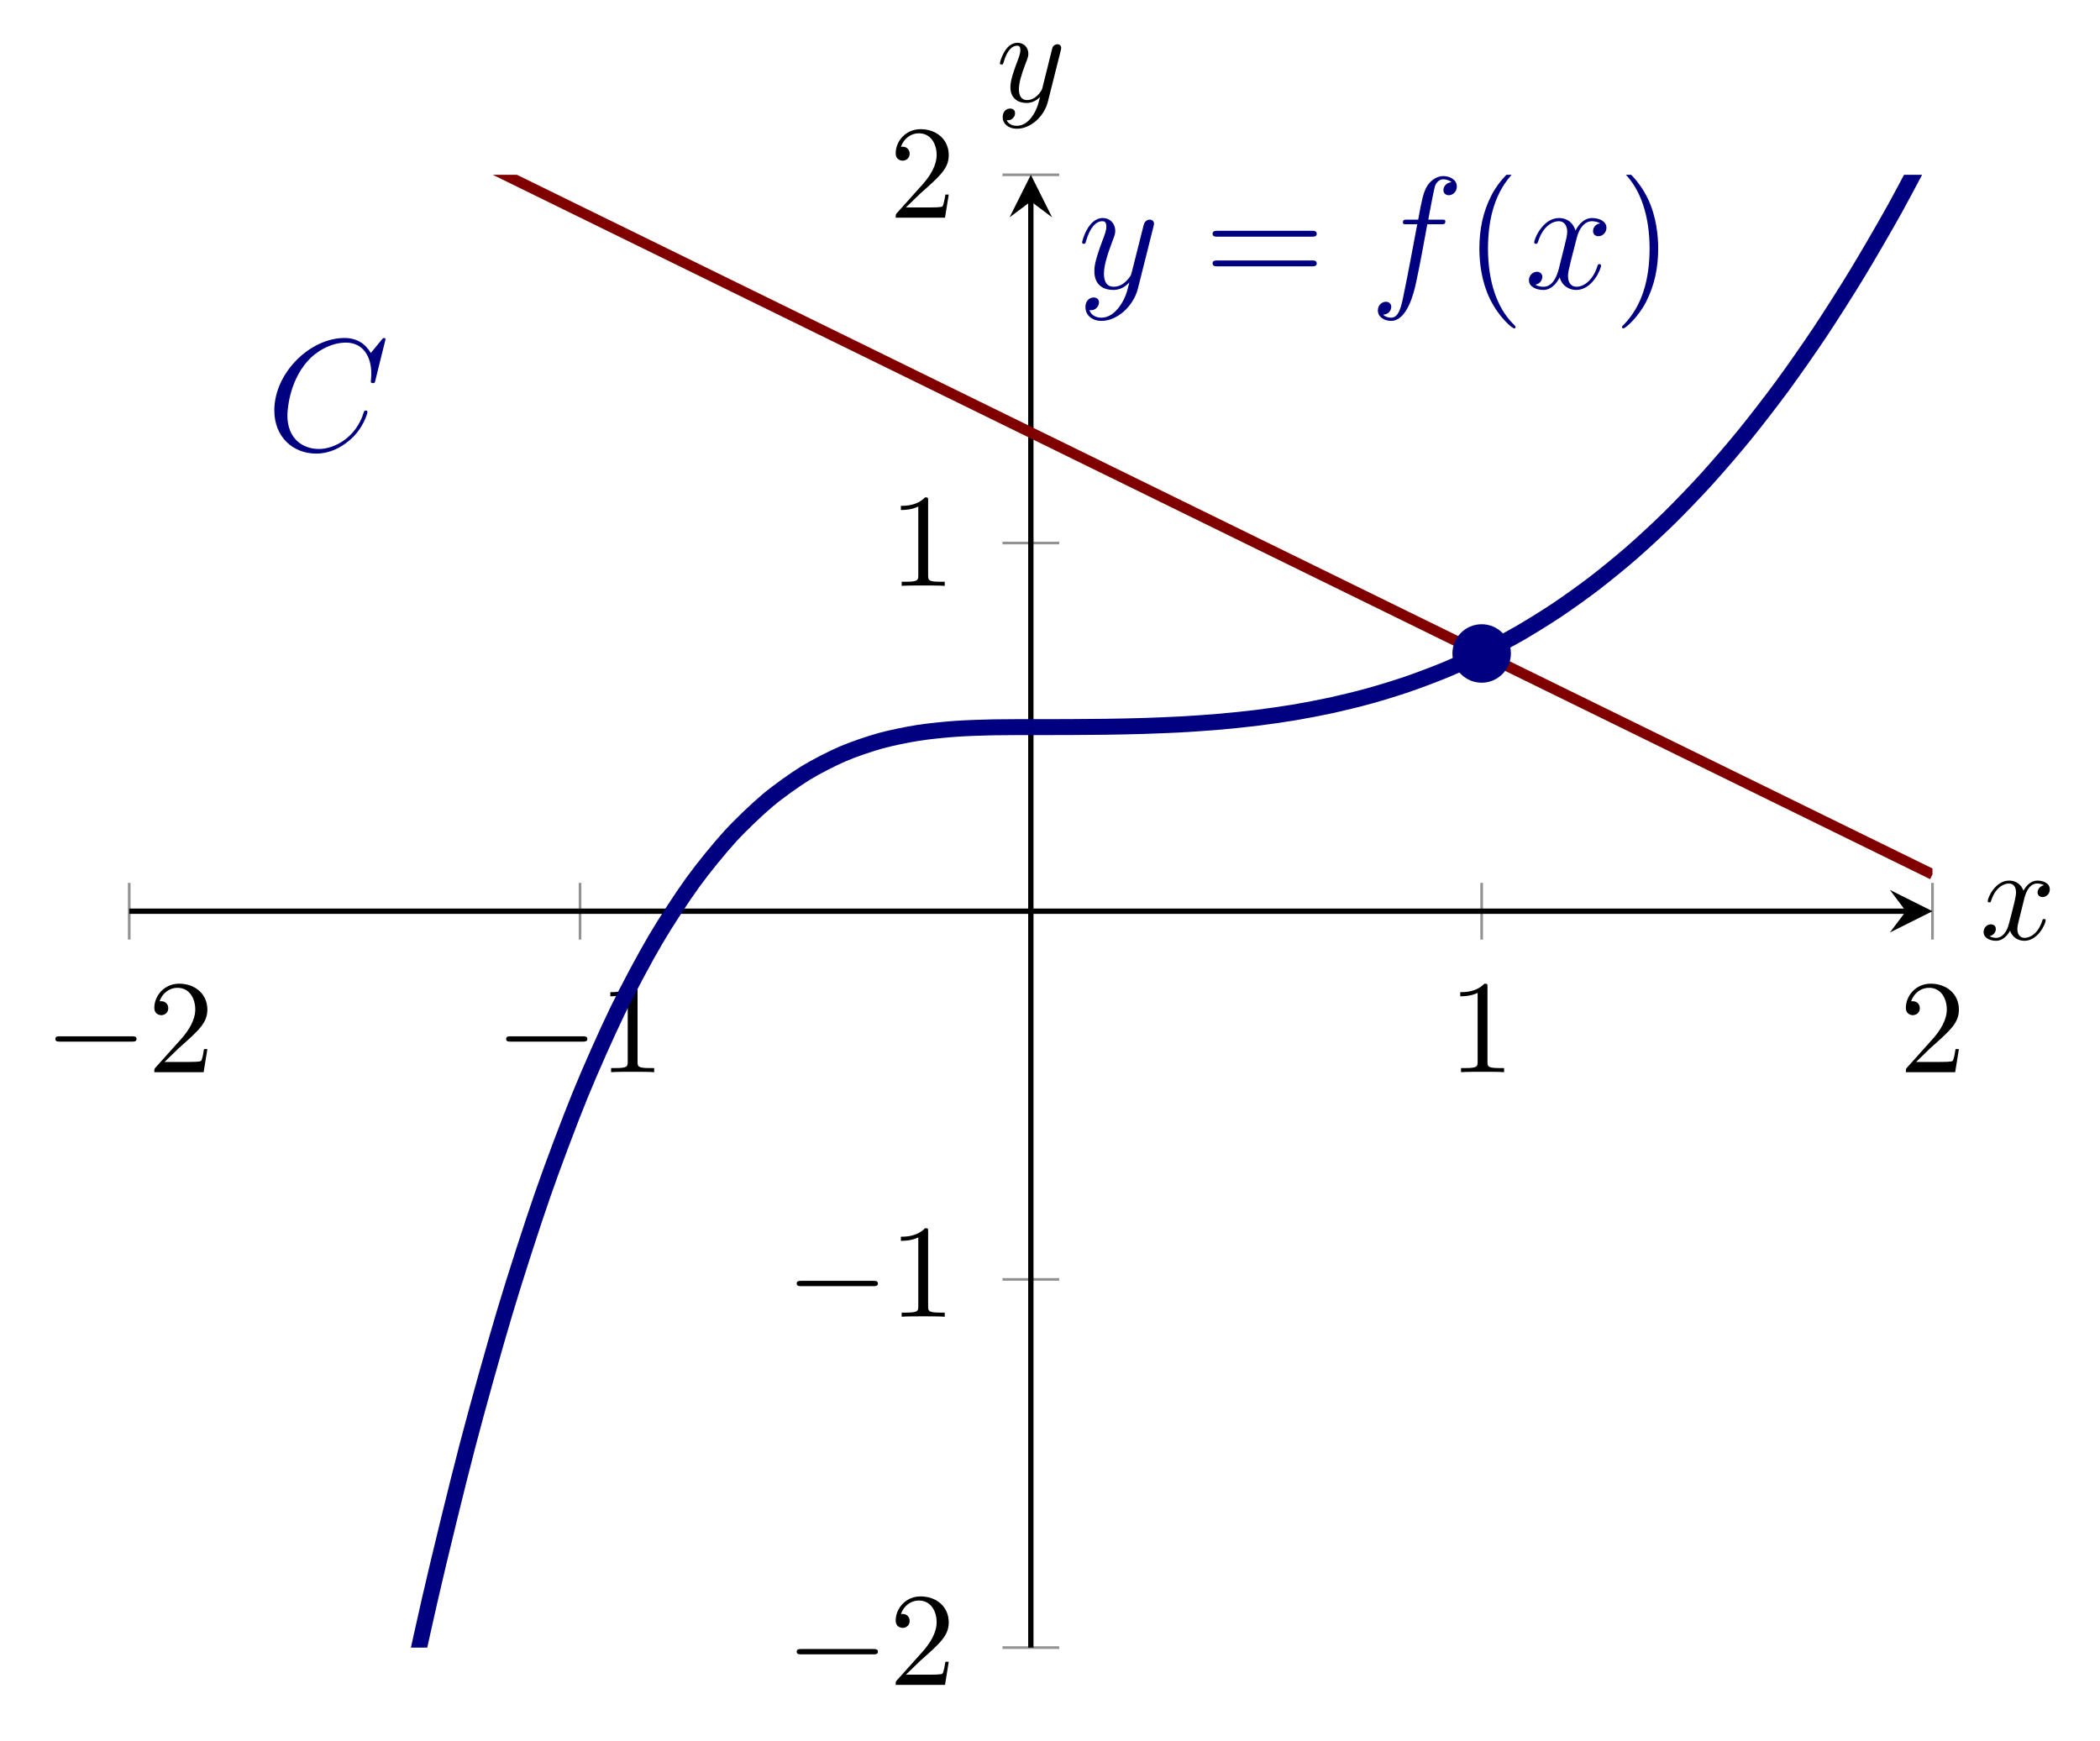
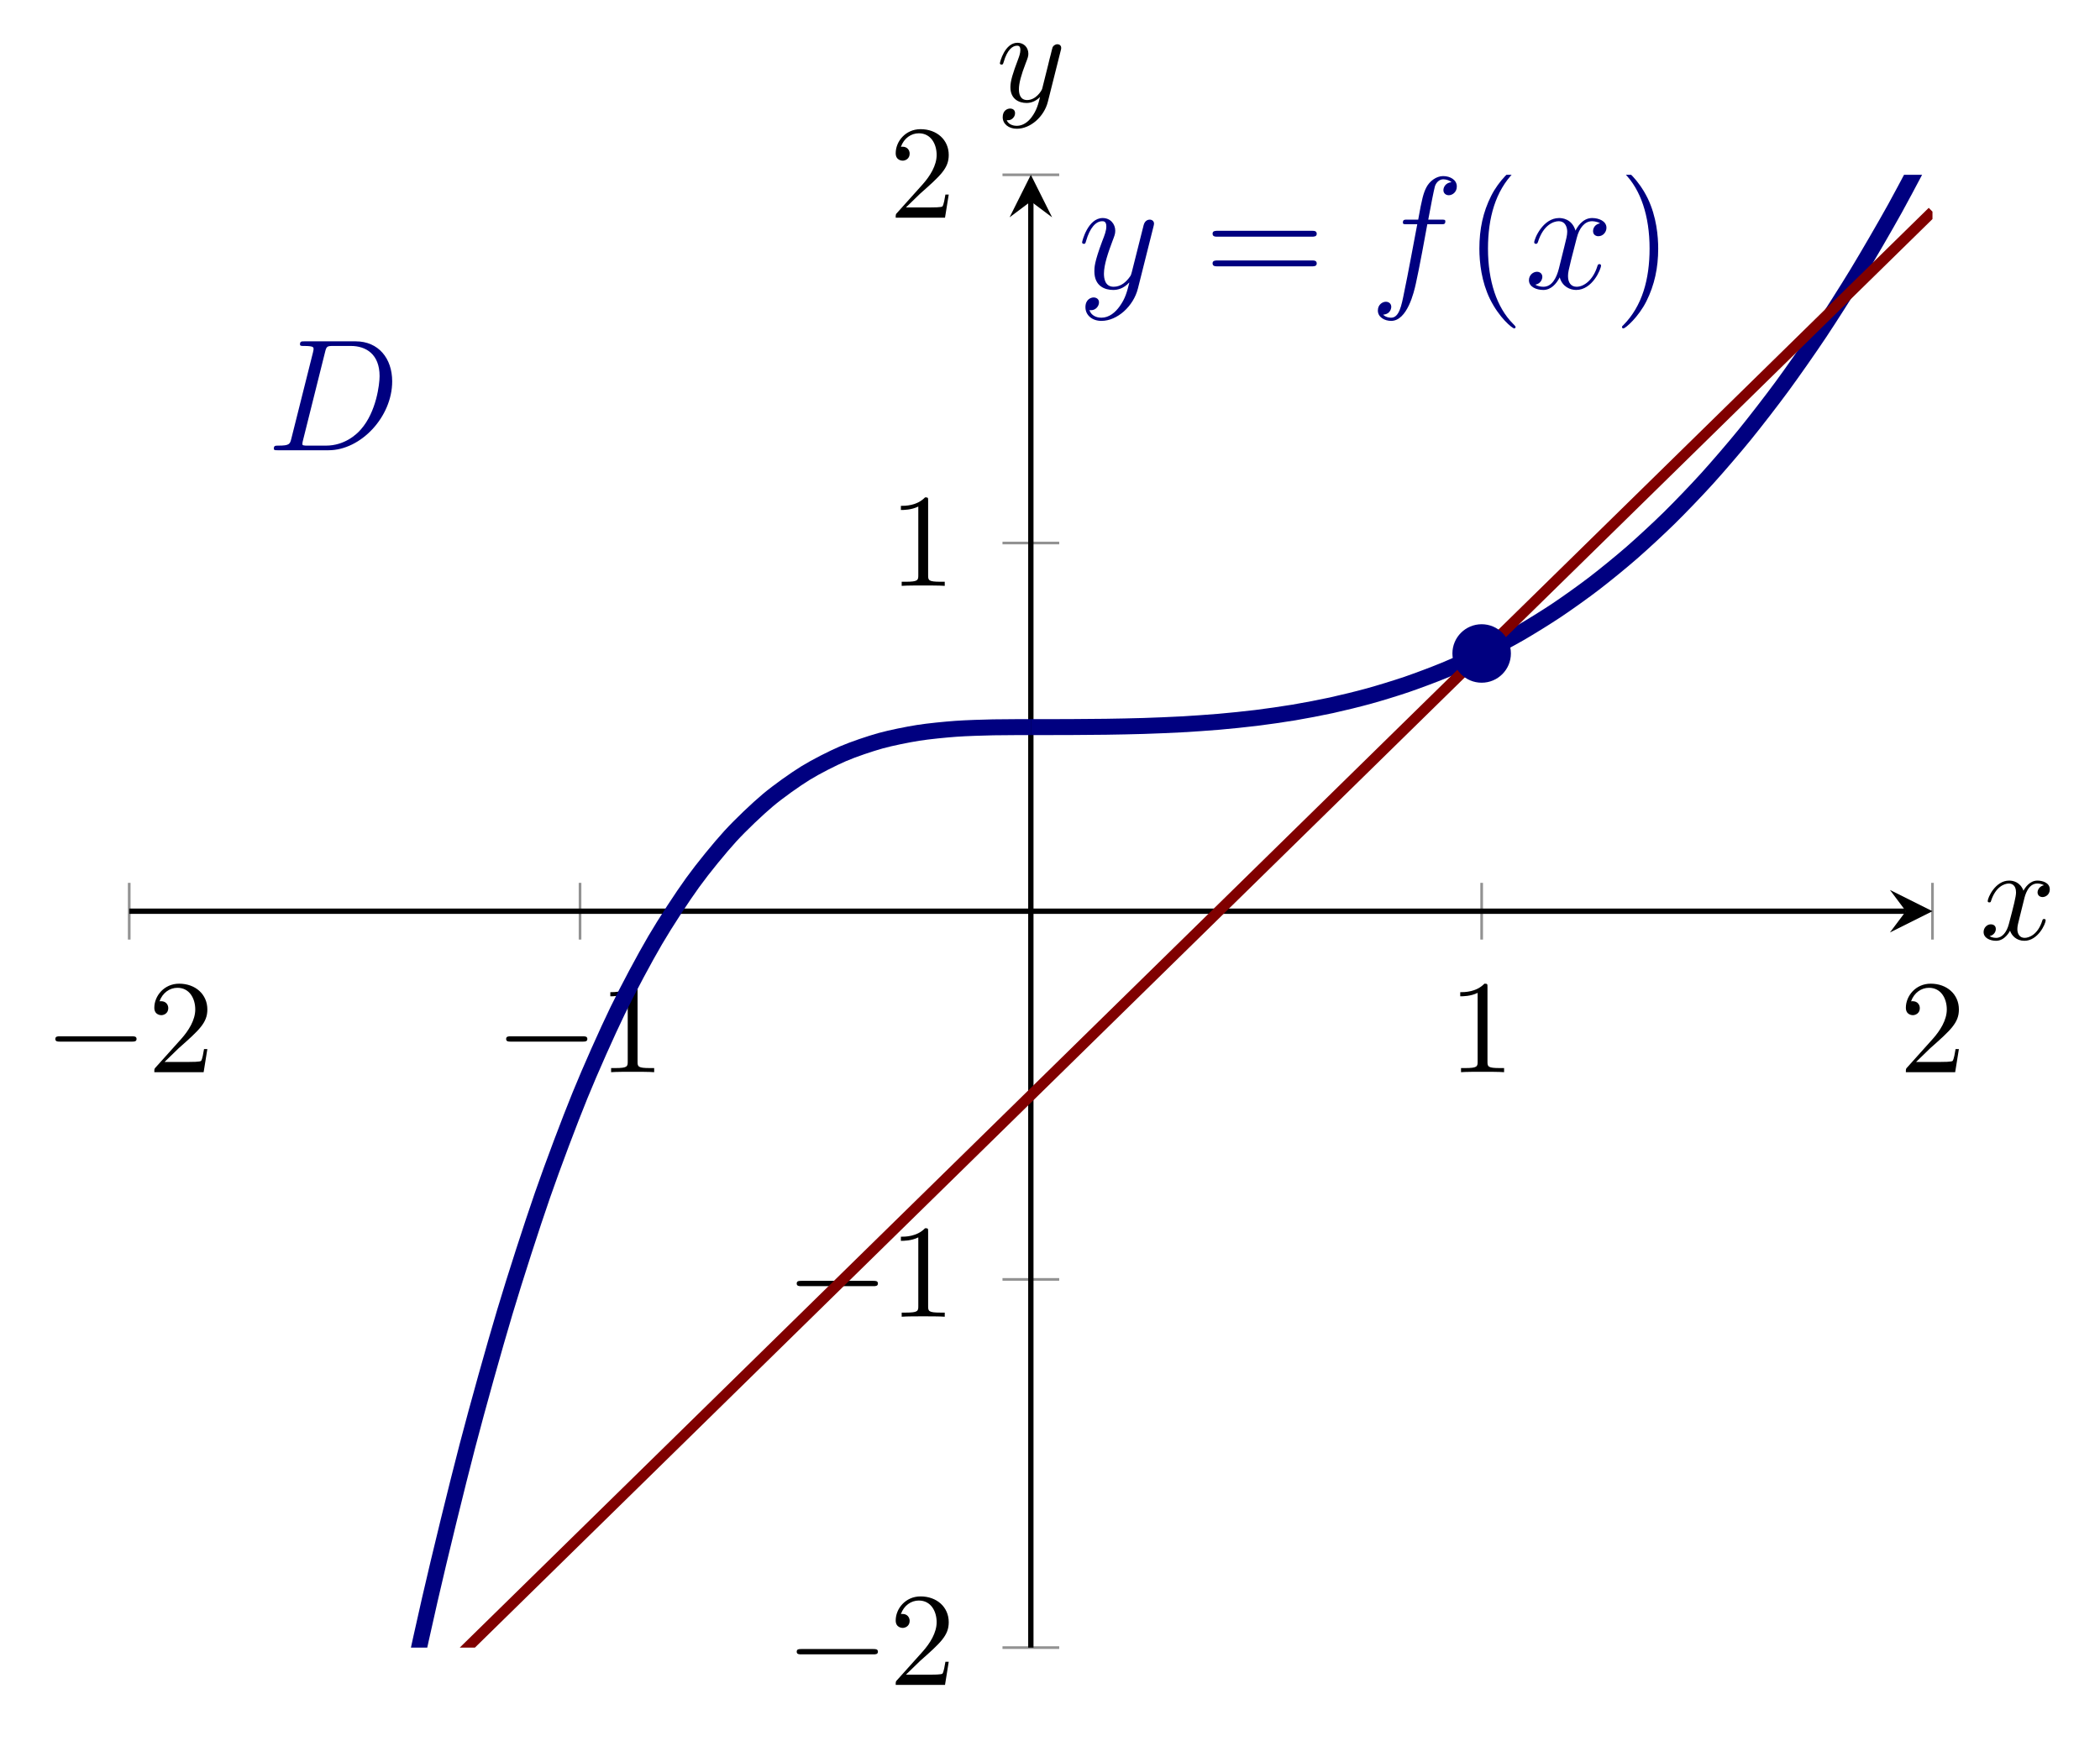
<svg xmlns="http://www.w3.org/2000/svg" xmlns:xlink="http://www.w3.org/1999/xlink" version="1.1" width="157.407pt" height="130.468pt" viewBox="0 0 157.407 130.468">
  <path transform="matrix(1,0,0,-1,9.686,275.341)" stroke-width=".199" stroke-linecap="butt" stroke-miterlimit="10" stroke-linejoin="miter" fill="none" stroke="#929292" d="M 0 204.902 L 0 209.154 M 33.791 204.902 L 33.791 209.154 M 101.373 204.902 L 101.373 209.154 M 135.164 204.902 L 135.164 209.154 " />
  <path transform="matrix(1,0,0,-1,9.686,275.341)" stroke-width=".199" stroke-linecap="butt" stroke-miterlimit="10" stroke-linejoin="miter" fill="none" stroke="#929292" d="M 65.456 151.821 L 69.708 151.821 M 65.456 179.424 L 69.708 179.424 M 65.456 234.632 L 69.708 234.632 M 65.456 262.236 L 69.708 262.236 " />
  <path transform="matrix(1,0,0,-1,9.686,275.341)" stroke-width=".399" stroke-linecap="butt" stroke-miterlimit="10" stroke-linejoin="miter" fill="none" stroke="#000000" d="M 0 207.028 L 133.171 207.028 " />
  <path transform="matrix(1,0,0,-1,142.8573,68.31287)" d="M 1.993 0 L -1.196 1.594 L 0 0 L -1.196 -1.594 " />
  <path transform="matrix(1,0,0,-1,9.686,275.341)" stroke-width=".399" stroke-linecap="butt" stroke-miterlimit="10" stroke-linejoin="miter" fill="none" stroke="#000000" d="M 67.582 151.821 L 67.582 260.243 " />
  <path transform="matrix(0,-1,-1,-0,77.26791,15.09787)" d="M 1.993 0 L -1.196 1.594 L 0 0 L -1.196 -1.594 " />
  <symbol id="font_0_1">
    <path d="M .576 0 C .593 0 .611 0 .611 .02 C .611 .04 .593 .04 .576 .04 L .035 .04 C .018 .04 0 .04 0 .02 C 0 0 .018 0 .035 0 L .576 0 Z " />
  </symbol>
  <use xlink:href="#font_0_1" transform="matrix(9.9626,0,0,-9.9626,4.147896,78.0896)" />
  <symbol id="font_1_2">
    <path d="M .077 .077 L .183 .18 C .339 .318 .399 .372 .399 .472 C .399 .586 .309 .666 .187 .666 C .074 .666 0 .574 0 .485 C 0 .429 .05 .429 .053 .429 C .07 .429 .105 .441 .105 .482 C .105 .508 .087 .534 .052 .534 C .044 .534 .042 .534 .039 .533 C .062 .598 .116 .635 .174 .635 C .265 .635 .308 .554 .308 .472 C .308 .392 .258 .313 .203 .251 L .011 .037 C 0 .026 0 .024 0 0 L .371 0 L .399 .174 L .374 .174 C .369 .144 .362 .1 .352 .085 C .345 .077 .279 .077 .257 .077 L .077 .077 Z " />
  </symbol>
  <use xlink:href="#font_1_2" transform="matrix(9.9626,0,0,-9.9626,11.56713,80.381)" />
  <use xlink:href="#font_0_1" transform="matrix(9.9626,0,0,-9.9626,37.9379,78.0896)" />
  <symbol id="font_1_1">
    <path d="M .205 .64 C .205 .664 .205 .666 .182 .666 C .12 .602 .032 .602 0 .602 L 0 .571 C .02 .571 .079 .571 .131 .597 L .131 .079 C .131 .043 .128 .031 .038 .031 L .006 .031 L .006 0 C .041 .003 .128 .003 .168 .003 C .208 .003 .295 .003 .33 0 L .33 .031 L .298 .031 C .208 .031 .205 .042 .205 .079 L .205 .64 Z " />
  </symbol>
  <use xlink:href="#font_1_1" transform="matrix(9.9626,0,0,-9.9626,45.74668,80.381)" />
  <use xlink:href="#font_1_1" transform="matrix(9.9626,0,0,-9.9626,109.4527,80.381)" />
  <use xlink:href="#font_1_2" transform="matrix(9.9626,0,0,-9.9626,142.8551,80.381)" />
  <use xlink:href="#font_0_1" transform="matrix(9.9626,0,0,-9.9626,59.7179,124.0256)" />
  <use xlink:href="#font_1_2" transform="matrix(9.9626,0,0,-9.9626,67.13813,126.317)" />
  <use xlink:href="#font_0_1" transform="matrix(9.9626,0,0,-9.9626,59.7179,96.42261)" />
  <use xlink:href="#font_1_1" transform="matrix(9.9626,0,0,-9.9626,67.52667,98.71401)" />
  <use xlink:href="#font_1_1" transform="matrix(9.9626,0,0,-9.9626,67.52667,43.92199)" />
  <use xlink:href="#font_1_2" transform="matrix(9.9626,0,0,-9.9626,67.13813,16.319)" />
  <clipPath id="cp2">
    <path transform="matrix(1,0,0,-1,9.686,275.341)" d="M 0 151.821 L 135.164 151.821 L 135.164 262.236 L 0 262.236 Z " />
  </clipPath>
  <g clip-path="url(#cp2)">
    <path transform="matrix(1,0,0,-1,9.686,275.341)" stroke-width="1.196" stroke-linecap="butt" stroke-miterlimit="10" stroke-linejoin="miter" fill="none" stroke="#000080" d="M 0 0 C 0 0 2.034 19.43 2.816 26.469 C 3.597 33.509 4.85 44.294 5.632 50.734 C 6.413 57.175 7.666 67.022 8.448 72.891 C 9.229 78.76 10.482 87.711 11.264 93.034 C 12.045 98.358 13.298 106.456 14.079 111.261 C 14.861 116.067 16.114 123.354 16.895 127.667 C 17.677 131.98 18.93 138.5 19.711 142.347 C 20.493 146.195 21.746 151.99 22.527 155.399 C 23.309 158.807 24.562 163.919 25.343 166.916 C 26.124 169.913 27.378 174.385 28.159 176.996 C 28.94 179.607 30.194 183.482 30.975 185.734 C 31.756 187.986 33.009 191.306 33.791 193.226 C 34.572 195.145 35.825 197.954 36.607 199.568 C 37.388 201.181 38.641 203.521 39.423 204.855 C 40.204 206.19 41.457 208.103 42.239 209.184 C 43.02 210.266 44.273 211.795 45.054 212.651 C 45.836 213.506 47.089 214.695 47.87 215.351 C 48.652 216.007 49.905 216.896 50.686 217.379 C 51.468 217.863 52.721 218.496 53.502 218.833 C 54.284 219.17 55.537 219.59 56.318 219.808 C 57.099 220.025 58.353 220.275 59.134 220.399 C 59.915 220.523 61.168 220.645 61.95 220.702 C 62.731 220.76 63.984 220.796 64.766 220.814 C 65.547 220.832 67.582 220.83 67.582 220.83 " />
    <path transform="matrix(1,0,0,-1,9.686,275.341)" stroke-width="1.196" stroke-linecap="butt" stroke-miterlimit="10" stroke-linejoin="miter" fill="none" stroke="#000080" d="M 67.582 220.83 C 67.582 220.83 69.616 220.83 70.398 220.833 C 71.179 220.837 72.432 220.844 73.214 220.856 C 73.995 220.867 75.248 220.891 76.03 220.916 C 76.811 220.941 78.064 220.991 78.846 221.034 C 79.627 221.078 80.88 221.162 81.661 221.229 C 82.443 221.297 83.696 221.423 84.477 221.52 C 85.259 221.617 86.512 221.795 87.293 221.926 C 88.075 222.057 89.328 222.295 90.109 222.466 C 90.891 222.637 92.144 222.943 92.925 223.159 C 93.706 223.375 94.96 223.758 95.741 224.025 C 96.522 224.292 97.775 224.76 98.557 225.082 C 99.338 225.405 100.591 225.967 101.373 226.351 C 102.154 226.735 103.407 227.399 104.189 227.849 C 104.97 228.299 106.223 229.074 107.005 229.597 C 107.786 230.119 109.039 231.013 109.82 231.613 C 110.602 232.212 111.855 233.234 112.636 233.916 C 113.418 234.598 114.671 235.757 115.452 236.526 C 116.234 237.296 117.487 238.6 118.268 239.462 C 119.05 240.325 120.303 241.782 121.084 242.743 C 121.865 243.704 123.119 245.324 123.9 246.389 C 124.681 247.453 125.934 249.244 126.716 250.417 C 127.497 251.591 128.75 253.56 129.532 254.849 C 130.313 256.137 131.566 258.294 132.348 259.702 C 133.129 261.109 135.164 264.995 135.164 264.995 " />
-     <path transform="matrix(1,0,0,-1,9.686,275.341)" stroke-width=".797" stroke-linecap="butt" stroke-miterlimit="10" stroke-linejoin="miter" fill="none" stroke="#800000" d="M 0 276.038 L 5.632 273.277 L 11.264 270.517 L 16.895 267.756 L 22.527 264.996 L 28.159 262.236 L 33.791 259.475 L 39.423 256.715 L 45.054 253.955 L 50.686 251.194 L 56.318 248.434 L 61.95 245.674 L 67.582 242.913 L 73.213 240.153 L 78.845 237.392 L 84.477 234.632 L 90.109 231.872 L 95.741 229.111 L 101.372 226.351 L 107.004 223.591 L 112.636 220.83 L 118.268 218.07 L 123.9 215.31 L 129.531 212.549 L 135.163 209.789 " />
    <symbol id="font_3_1">
-       <path d="M .697 .716 C .697 .725 .69 .725 .688 .725 C .686 .725 .682 .725 .674 .715 L .605 .631 C .57 .691 .515 .725 .44 .725 C .224 .725 0 .506 0 .271 C 0 .104 .117 0 .263 0 C .343 0 .413 .034 .471 .083 C .558 .156 .584 .253 .584 .261 C .584 .27 .576 .27 .573 .27 C .564 .27 .563 .264 .561 .26 C .515 .104 .38 .029 .28 .029 C .174 .029 .082 .097 .082 .239 C .082 .271 .092 .445 .205 .576 C .26 .64 .354 .696 .449 .696 C .559 .696 .608 .605 .608 .503 C .608 .477 .605 .455 .605 .451 C .605 .442 .615 .442 .618 .442 C .629 .442 .63 .443 .634 .461 L .697 .716 Z " />
+       <path d="M .11 .074 C .101 .039 .099 .029 .029 .029 C .01 .029 0 .029 0 .011 C 0 0 .006 0 .026 0 L .343 0 C .545 0 .742 .209 .742 .432 C .742 .576 .656 .683 .513 .683 L .192 .683 C .173 .683 .164 .683 .164 .664 C .164 .654 .173 .654 .188 .654 C .249 .654 .249 .646 .249 .635 C .249 .633 .249 .627 .245 .612 L .11 .074 M .321 .615 C .33 .652 .334 .654 .373 .654 L .483 .654 C .577 .654 .663 .603 .663 .465 C .663 .415 .643 .241 .546 .131 C .518 .098 .442 .029 .327 .029 L .213 .029 C .199 .029 .197 .029 .191 .03 C .18 .031 .179 .033 .179 .041 C .179 .048 .181 .054 .183 .063 L .321 .615 Z " />
    </symbol>
-     <use xlink:href="#font_3_1" transform="matrix(11.9552,0,0,-11.9552,20.56176,34.00607)" fill="#000080" />
+     <use xlink:href="#font_3_1" transform="matrix(11.9552,0,0,-11.9552,20.52589,33.75501)" fill="#000080" />
    <symbol id="font_3_4">
      <path d="M .236 .092 C .209 .054 .17 .02 .121 .02 C .109 .02 .061 .022 .046 .068 C .049 .067 .054 .067 .056 .067 C .086 .067 .106 .093 .106 .116 C .106 .139 .087 .147 .072 .147 C .056 .147 .021 .135 .021 .086 C .021 .035 .064 0 .121 0 C .221 0 .322 .092 .35 .203 L .448 .593 C .449 .598 .451 .604 .451 .61 C .451 .625 .439 .635 .424 .635 C .415 .635 .394 .631 .386 .601 L .312 .307 C .307 .289 .307 .287 .299 .276 C .279 .248 .246 .214 .198 .214 C .142 .214 .137 .269 .137 .296 C .137 .353 .164 .43 .191 .502 C .202 .531 .208 .545 .208 .565 C .208 .607 .178 .645 .129 .645 C .037 .645 0 .5 0 .492 C 0 .488 .004 .483 .011 .483 C .02 .483 .021 .487 .025 .501 C .049 .585 .087 .625 .126 .625 C .135 .625 .152 .625 .152 .592 C .152 .566 .141 .537 .126 .499 C .077 .368 .077 .335 .077 .311 C .077 .216 .145 .194 .195 .194 C .224 .194 .26 .203 .295 .24 L .296 .239 C .281 .18 .271 .141 .236 .092 Z " />
    </symbol>
    <use xlink:href="#font_3_4" transform="matrix(11.9552,0,0,-11.9552,81.10879,24.05685)" fill="#000080" />
    <symbol id="font_4_3">
      <path d="M .621 .186 C .635 .186 .653 .186 .653 .204 C .653 .223 .636 .223 .621 .223 L .032 .223 C .018 .223 0 .223 0 .205 C 0 .186 .017 .186 .032 .186 L .621 .186 M .621 0 C .635 0 .653 0 .653 .018 C .653 .037 .636 .037 .621 .037 L .032 .037 C .018 .037 0 .037 0 .019 C 0 0 .017 0 .032 0 L .621 0 Z " />
    </symbol>
    <use xlink:href="#font_4_3" transform="matrix(11.9552,0,0,-11.9552,90.88958,19.96817)" fill="#000080" />
    <symbol id="font_3_2">
      <path d="M .395 .606 C .415 .606 .423 .606 .423 .625 C .423 .635 .415 .635 .397 .635 L .316 .635 C .335 .738 .349 .809 .357 .841 C .363 .865 .384 .888 .41 .888 C .431 .888 .452 .879 .462 .87 C .423 .866 .411 .837 .411 .82 C .411 .8 .426 .788 .445 .788 C .465 .788 .495 .805 .495 .843 C .495 .885 .453 .908 .409 .908 C .366 .908 .324 .876 .304 .837 C .286 .802 .276 .766 .253 .635 L .186 .635 C .167 .635 .157 .635 .157 .617 C .157 .606 .163 .606 .183 .606 L .247 .606 C .229 .513 .188 .287 .165 .18 C .148 .093 .133 .02 .083 .02 C .08 .02 .051 .02 .033 .039 C .084 .043 .084 .087 .084 .088 C .084 .108 .069 .12 .05 .12 C .03 .12 0 .103 0 .065 C 0 .022 .044 0 .083 0 C .185 0 .227 .183 .238 .233 C .256 .31 .305 .576 .31 .606 L .395 .606 Z " />
    </symbol>
    <use xlink:href="#font_3_2" transform="matrix(11.9552,0,0,-11.9552,103.2787,24.05685)" fill="#000080" />
    <symbol id="font_4_1">
      <path d="M .227 .008 C .227 .011 .227 .013 .21 .03 C .11 .131 .054 .296 .054 .5 C .054 .694 .101 .861 .217 .979 C .227 .988 .227 .99 .227 .993 C .227 .999 .222 1.001 .218 1.001 C .205 1.001 .123 .929 .074 .831 C .023 .73 0 .623 0 .5 C 0 .411 .014 .292 .066 .185 C .125 .065 .207 0 .218 0 C .222 0 .227 .002 .227 .008 Z " />
    </symbol>
    <use xlink:href="#font_4_1" transform="matrix(11.9552,0,0,-11.9552,110.8876,24.61874)" fill="#000080" />
    <symbol id="font_3_3">
      <path d="M .446 .418 C .414 .412 .402 .388 .402 .369 C .402 .345 .421 .337 .435 .337 C .465 .337 .486 .363 .486 .39 C .486 .432 .438 .451 .396 .451 C .335 .451 .301 .391 .292 .372 C .269 .447 .207 .451 .189 .451 C .087 .451 .033 .32 .033 .298 C .033 .294 .037 .289 .044 .289 C .052 .289 .054 .295 .056 .299 C .09 .41 .157 .431 .186 .431 C .231 .431 .24 .389 .24 .365 C .24 .343 .234 .32 .222 .272 L .188 .135 C .173 .075 .144 .02 .091 .02 C .086 .02 .061 .02 .04 .033 C .076 .04 .084 .07 .084 .082 C .084 .102 .069 .114 .05 .114 C .026 .114 0 .093 0 .061 C 0 .019 .047 0 .09 0 C .138 0 .172 .038 .193 .079 C .209 .02 .259 0 .296 0 C .398 0 .452 .131 .452 .153 C .452 .158 .448 .162 .442 .162 C .433 .162 .432 .157 .429 .149 C .402 .061 .344 .02 .299 .02 C .264 .02 .245 .046 .245 .087 C .245 .109 .249 .125 .265 .191 L .3 .327 C .315 .387 .349 .431 .395 .431 C .397 .431 .425 .431 .446 .418 Z " />
    </symbol>
    <use xlink:href="#font_3_3" transform="matrix(11.9552,0,0,-11.9552,114.6027,21.73754)" fill="#000080" />
    <symbol id="font_4_2">
      <path d="M .227 .5 C .227 .576 .217 .7 .161 .816 C .102 .936 .02 1.001 .009 1.001 C .005 1.001 0 .999 0 .993 C 0 .99 0 .988 .017 .971 C .117 .87 .173 .705 .173 .501 C .173 .307 .126 .14 .01 .022 C 0 .013 0 .011 0 .008 C 0 .002 .005 0 .009 0 C .022 0 .104 .072 .153 .17 C .204 .272 .227 .38 .227 .5 Z " />
    </symbol>
    <use xlink:href="#font_4_2" transform="matrix(11.9552,0,0,-11.9552,121.5775,24.61874)" fill="#000080" />
+     <path transform="matrix(1,0,0,-1,9.686,275.341)" stroke-width=".797" stroke-linecap="butt" stroke-miterlimit="10" stroke-linejoin="miter" fill="none" stroke="#800000" d="M 0 126.977 L 5.632 132.498 L 11.264 138.019 L 16.895 143.539 L 22.527 149.06 L 28.159 154.581 L 33.791 160.102 L 39.423 165.622 L 45.054 171.143 L 50.686 176.664 L 56.318 182.185 L 61.95 187.705 L 67.582 193.226 L 73.213 198.747 L 78.845 204.267 L 84.477 209.788 L 90.109 215.309 L 95.741 220.83 L 101.372 226.35 L 107.004 231.871 L 112.636 237.392 L 118.268 242.913 L 123.9 248.433 L 129.531 253.954 L 135.163 259.475 " />
  </g>
  <path transform="matrix(1,0,0,-1,9.686,275.341)" d="M 103.365 226.351 C 103.365 227.451 102.473 228.343 101.373 228.343 C 100.272 228.343 99.38 227.451 99.38 226.351 C 99.38 225.25 100.272 224.358 101.373 224.358 C 102.473 224.358 103.365 225.25 103.365 226.351 Z M 101.373 226.351 " fill="#000080" />
  <path transform="matrix(1,0,0,-1,9.686,275.341)" stroke-width=".399" stroke-linecap="butt" stroke-miterlimit="10" stroke-linejoin="miter" fill="none" stroke="#000080" d="M 103.365 226.351 C 103.365 227.451 102.473 228.343 101.373 228.343 C 100.272 228.343 99.38 227.451 99.38 226.351 C 99.38 225.25 100.272 224.358 101.373 224.358 C 102.473 224.358 103.365 225.25 103.365 226.351 Z M 101.373 226.351 " />
  <symbol id="font_5_1">
    <path d="M .305 .313 C .311 .339 .334 .431 .404 .431 C .409 .431 .433 .431 .454 .418 C .426 .413 .406 .388 .406 .364 C .406 .348 .417 .329 .444 .329 C .466 .329 .498 .347 .498 .387 C .498 .439 .439 .453 .405 .453 C .347 .453 .312 .4 .3 .377 C .275 .443 .221 .453 .192 .453 C .088 .453 .031 .324 .031 .299 C .031 .289 .041 .289 .043 .289 C .051 .289 .054 .291 .056 .3 C .09 .406 .156 .431 .19 .431 C .209 .431 .244 .422 .244 .364 C .244 .333 .227 .266 .19 .126 C .174 .064 .139 .022 .095 .022 C .089 .022 .066 .022 .045 .035 C .07 .04 .092 .061 .092 .089 C .092 .116 .07 .124 .055 .124 C .025 .124 0 .098 0 .066 C 0 .02 .05 0 .094 0 C .16 0 .196 .07 .199 .076 C .211 .039 .247 0 .307 0 C .41 0 .467 .129 .467 .154 C .467 .164 .458 .164 .455 .164 C .446 .164 .444 .16 .442 .153 C .409 .046 .341 .022 .309 .022 C .27 .022 .254 .054 .254 .088 C .254 .11 .26 .132 .271 .176 L .305 .313 Z " />
  </symbol>
  <use xlink:href="#font_5_1" transform="matrix(9.9626,0,0,-9.9626,148.6819,70.5306)" />
  <symbol id="font_5_2">
    <path d="M .457 .586 C .461 .6 .461 .602 .461 .609 C .461 .627 .447 .636 .432 .636 C .422 .636 .406 .63 .397 .615 C .395 .61 .387 .579 .383 .561 C .376 .535 .369 .508 .363 .481 L .318 .301 C .314 .286 .271 .216 .205 .216 C .154 .216 .143 .26 .143 .297 C .143 .343 .16 .405 .194 .493 C .21 .534 .214 .545 .214 .565 C .214 .61 .182 .647 .132 .647 C .037 .647 0 .502 0 .493 C 0 .483 .01 .483 .012 .483 C .022 .483 .023 .485 .028 .501 C .055 .595 .095 .625 .129 .625 C .137 .625 .154 .625 .154 .593 C .154 .568 .144 .542 .137 .523 C .097 .417 .079 .36 .079 .313 C .079 .224 .142 .194 .201 .194 C .24 .194 .274 .211 .302 .239 C .289 .187 .277 .138 .237 .085 C .211 .051 .173 .022 .127 .022 C .113 .022 .068 .025 .051 .064 C .067 .064 .08 .064 .094 .076 C .104 .085 .114 .098 .114 .117 C .114 .148 .087 .152 .077 .152 C .054 .152 .021 .136 .021 .087 C .021 .037 .065 0 .127 0 C .23 0 .333 .091 .361 .204 L .457 .586 Z " />
  </symbol>
  <use xlink:href="#font_5_2" transform="matrix(9.9626,0,0,-9.9626,74.94891,9.652349)" />
</svg>
